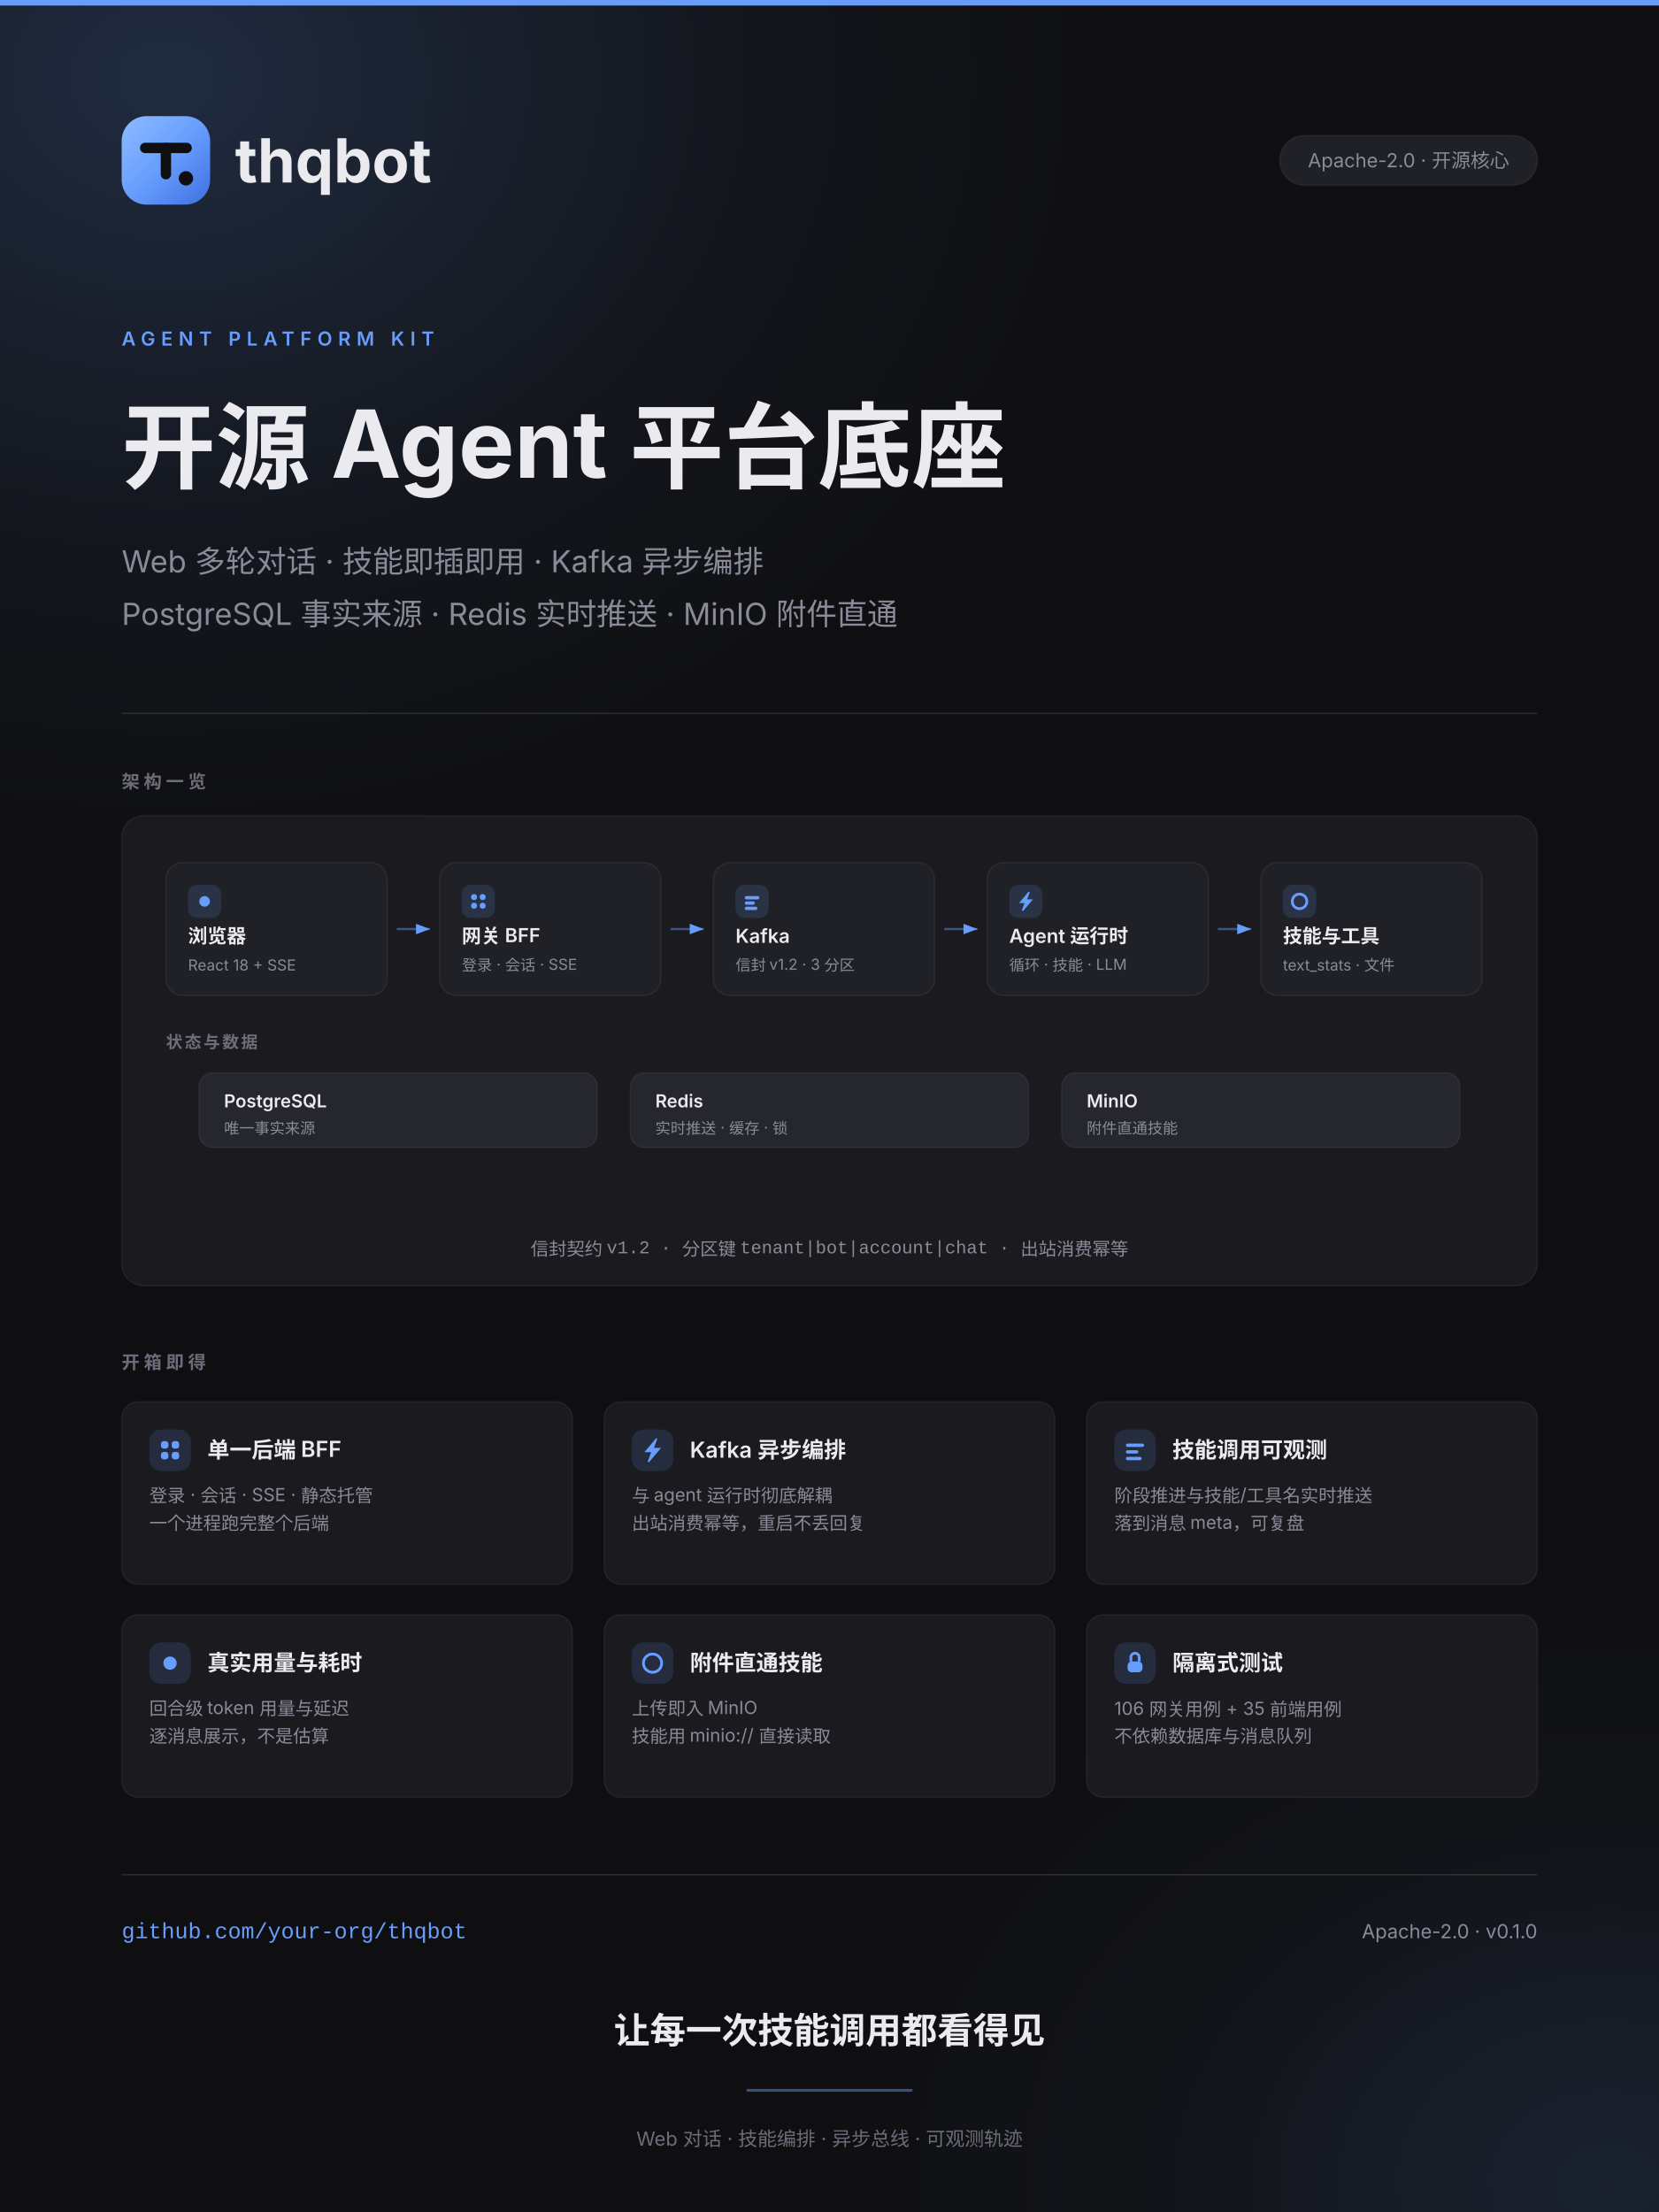
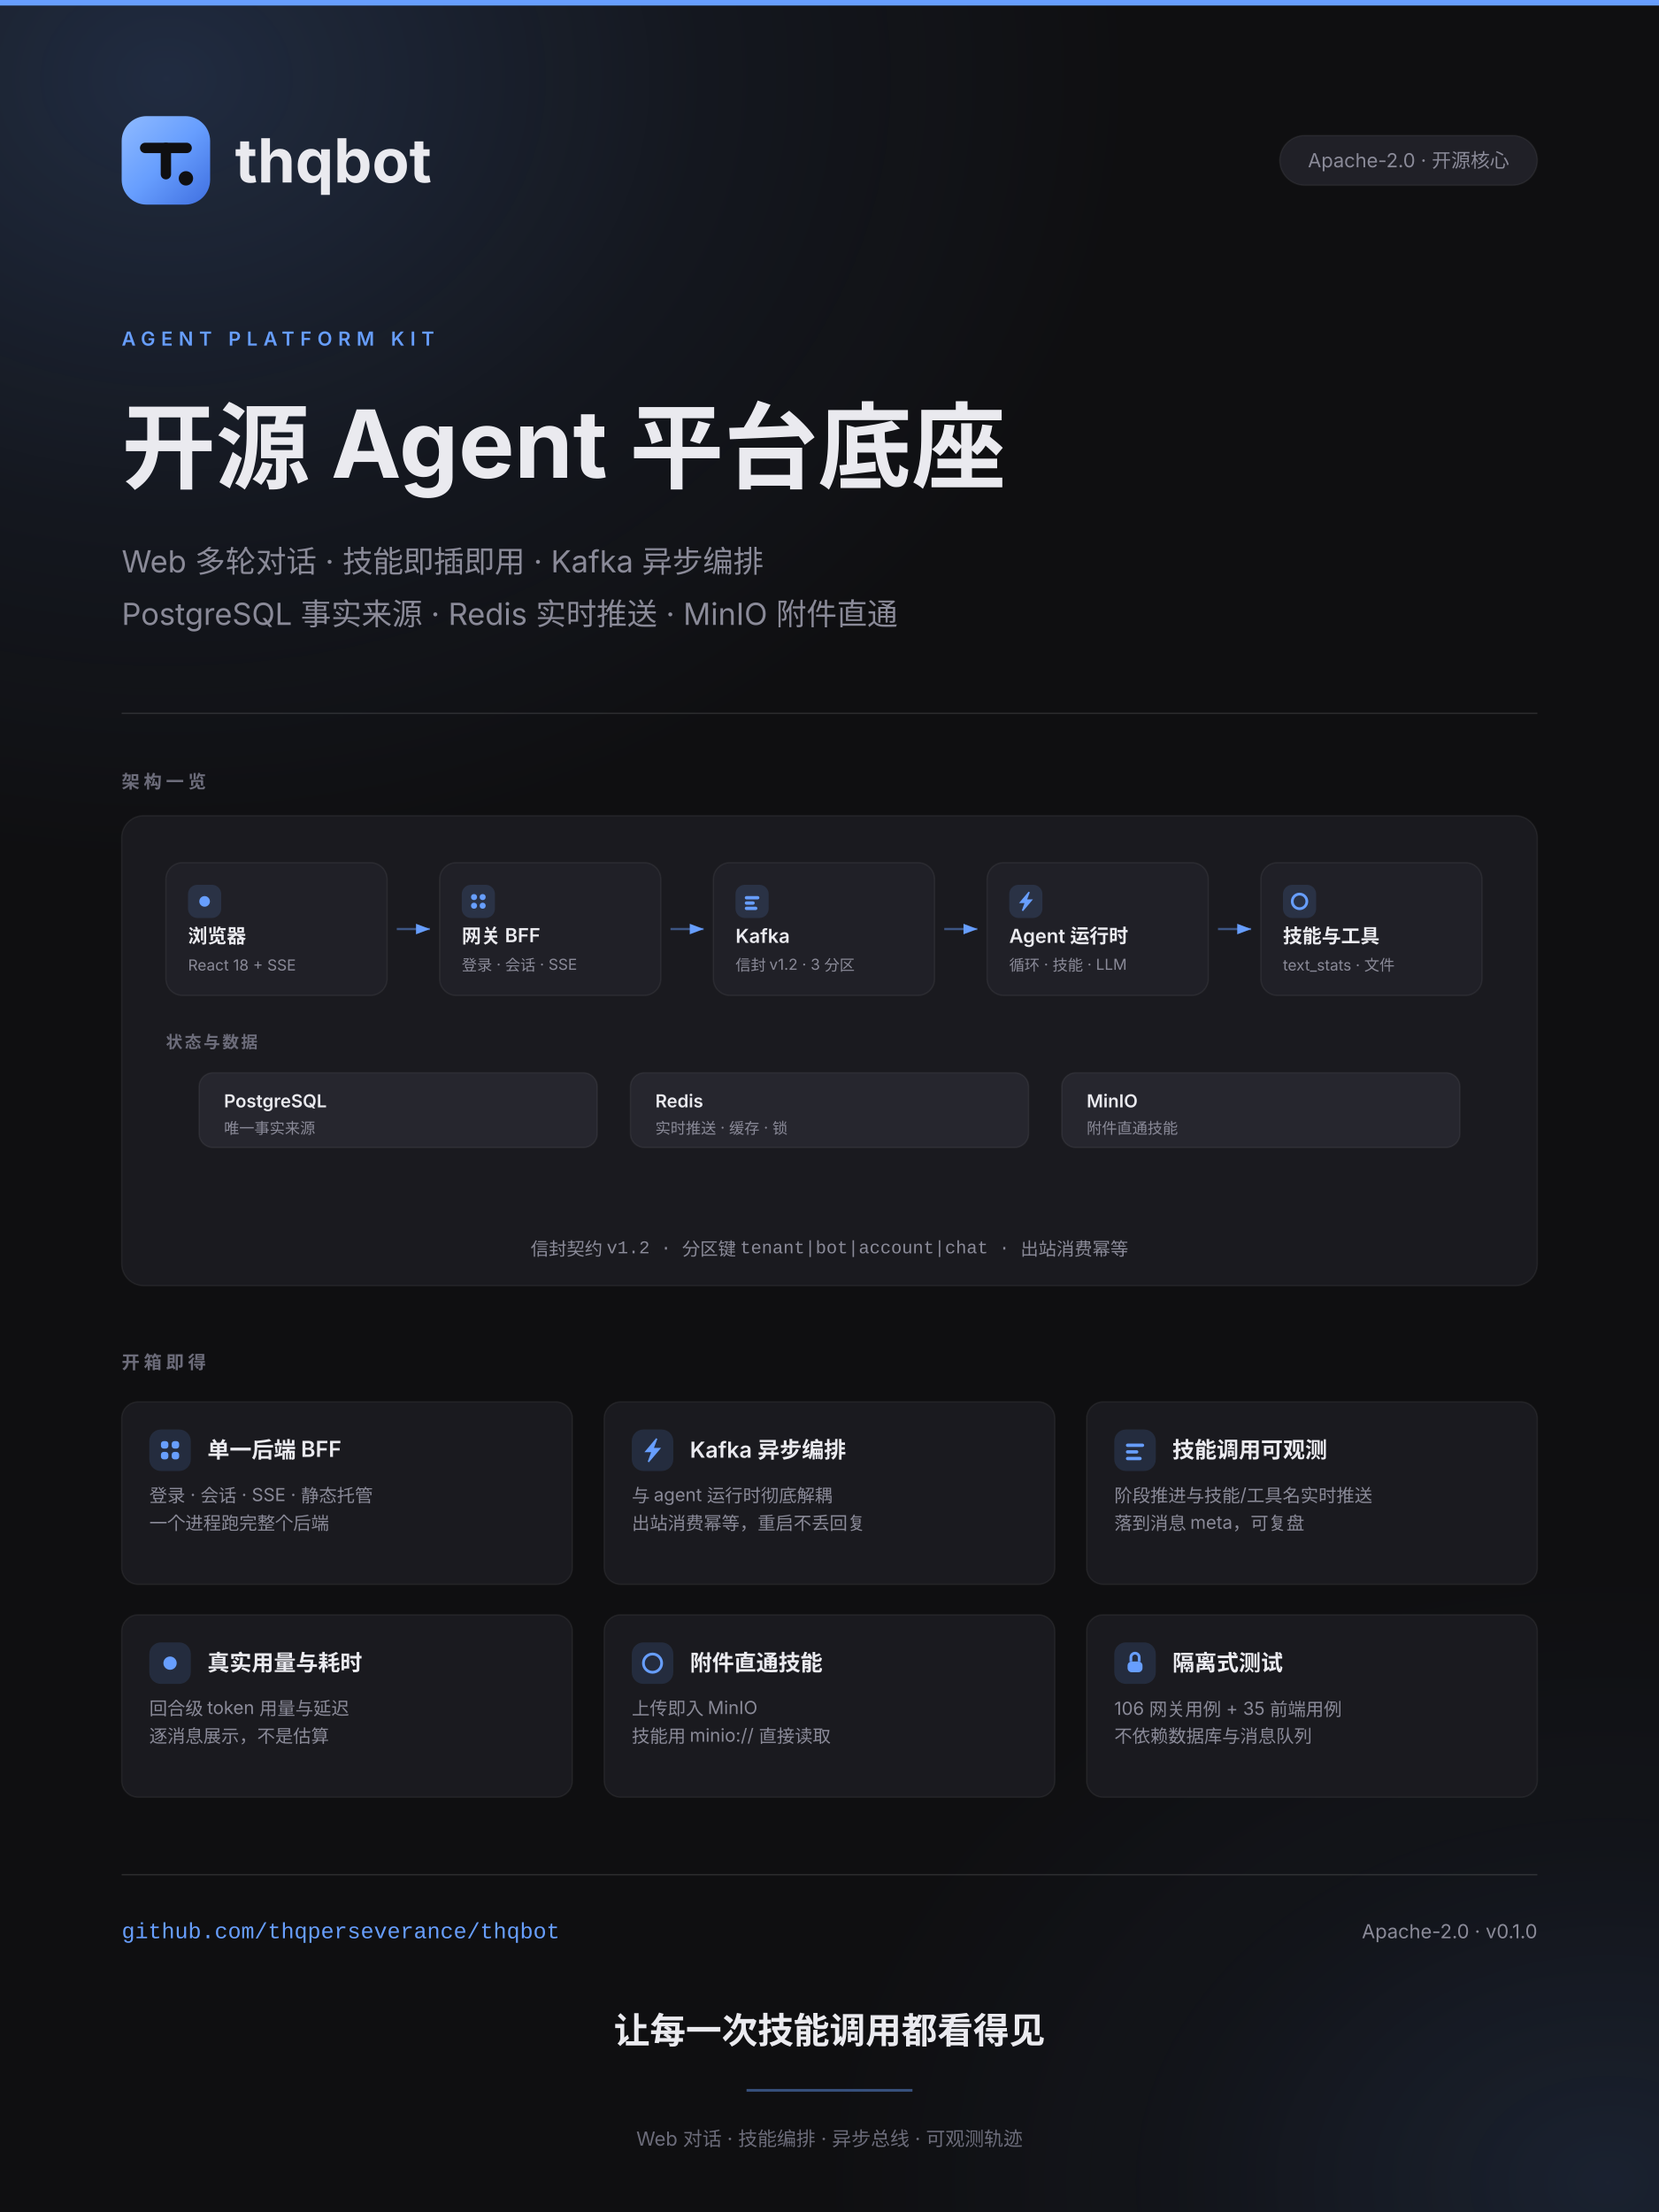
<svg xmlns="http://www.w3.org/2000/svg" width="1200" height="1600" viewBox="0 0 1200 1600" role="img" aria-label="thqbot 宣传海报 — 开源 Agent 平台底座">
  <style>
    text { font-family: Inter, "Segoe UI", system-ui, -apple-system, "PingFang SC", "Microsoft YaHei", "Helvetica Neue", Arial, sans-serif; }
    .mono { font-family: "SF Mono", "JetBrains Mono", "Fira Code", Consolas, "Liberation Mono", Menlo, monospace; }
  </style>
  <defs>
    <radialGradient id="g-glow" cx="50%" cy="50%" r="50%">
      <stop offset="0" stop-color="#679EFE" stop-opacity="0.20" />
      <stop offset="0.55" stop-color="#679EFE" stop-opacity="0.06" />
      <stop offset="1" stop-color="#679EFE" stop-opacity="0" />
    </radialGradient>
    <linearGradient id="g-accent" x1="0" y1="0" x2="1" y2="1">
      <stop offset="0" stop-color="#8FBAFF" />
      <stop offset="0.5" stop-color="#679EFE" />
      <stop offset="1" stop-color="#3F6FE0" />
    </linearGradient>
    <marker id="ar" viewBox="0 0 10 10" refX="9" refY="5" markerWidth="7" markerHeight="7" orient="auto-start-reverse">
      <path d="M0 1.6 L9 5 L0 8.4 z" fill="#679EFE" />
    </marker>
    <marker id="arm" viewBox="0 0 10 10" refX="9" refY="5" markerWidth="6" markerHeight="6" orient="auto-start-reverse">
      <path d="M0 1.6 L9 5 L0 8.4 z" fill="#8A8A98" />
    </marker>
    <marker id="arg" viewBox="0 0 10 10" refX="9" refY="5" markerWidth="7" markerHeight="7" orient="auto-start-reverse">
      <path d="M0 1.6 L9 5 L0 8.4 z" fill="#22C55E" />
    </marker>
  </defs>
  <rect width="1200" height="1600" fill="#0F0F11" />
  <ellipse cx="120" cy="60" rx="700" ry="560" fill="url(#g-glow)" />
  <ellipse cx="1160" cy="1580" rx="560" ry="440" fill="url(#g-glow)" opacity="0.65" />
  <rect x="0" y="0" width="1200" height="4" rx="0" fill="#679EFE" />
  <g transform="translate(88 84) scale(1)">
    <rect width="64" height="64" rx="18" fill="url(#g-accent)" />
    <path d="M17 23 H47" stroke="#0F0F11" stroke-width="7.5" stroke-linecap="round" />
    <path d="M32 23 V42" stroke="#0F0F11" stroke-width="7.5" stroke-linecap="round" />
    <circle cx="46.5" cy="45" r="5.2" fill="#0F0F11" />
  </g>
  <text x="170" y="132" font-size="44" font-weight="700" fill="#EAEAEF" id="t1">thqbot</text>
  <rect x="925.68" y="98" width="186.32" height="36" rx="18" fill="#202027" stroke="rgba(255,255,255,0.06)" stroke-width="1" />
  <text x="1018.84" y="121" font-size="14" font-weight="400" fill="#8A8A98" text-anchor="middle" id="t2">Apache-2.0 · 开源核心</text>
  <text x="88" y="250" font-size="14" font-weight="600" fill="#679EFE" letter-spacing="4.2" id="t3">AGENT PLATFORM KIT</text>
  <text x="88" y="348" font-size="68" font-weight="700" fill="#EAEAEF" id="t4">开源 Agent 平台底座</text>
  <text x="88" y="414" font-size="22" font-weight="400" fill="#8A8A98" id="t5">Web 多轮对话 · 技能即插即用 · Kafka 异步编排</text>
  <text x="88" y="452" font-size="22" font-weight="400" fill="#8A8A98" id="t6">PostgreSQL 事实来源 · Redis 实时推送 · MinIO 附件直通</text>
  <line x1="88" y1="516" x2="1112" y2="516" stroke="rgba(255,255,255,0.12)" stroke-width="1" />
  <text x="88" y="570" font-size="13" font-weight="600" fill="#6C6C7A" letter-spacing="3" id="t7">架构一览</text>
  <rect x="88" y="590" width="1024" height="340" rx="16" fill="#1A1A1F" stroke="rgba(255,255,255,0.06)" stroke-width="1" />
  <rect x="120" y="624" width="160" height="96" rx="12" fill="#202027" stroke="rgba(255,255,255,0.06)" stroke-width="1" />
  <rect x="136" y="640" width="24" height="24" rx="6.72" fill="rgba(103,158,254,0.14)" />
  <circle cx="148" cy="652" r="3.84" fill="#679EFE" />
  <text x="136" y="682" font-size="14" font-weight="600" fill="#EAEAEF" id="t8">浏览器</text>
  <text x="136" y="702" font-size="11" font-weight="400" fill="#8A8A98" id="t9">React 18 + SSE</text>
  <line x1="287" y1="672" x2="311" y2="672" stroke="rgba(103,158,254,0.45)" stroke-width="1.6" marker-end="url(#ar)" />
  <rect x="318" y="624" width="160" height="96" rx="12" fill="#202027" stroke="rgba(255,255,255,0.06)" stroke-width="1" />
  <rect x="334" y="640" width="24" height="24" rx="6.72" fill="rgba(103,158,254,0.14)" />
  <rect x="340.72" y="646.72" width="4.32" height="4.32" rx="2" fill="#679EFE" />
  <rect x="346.96" y="646.72" width="4.32" height="4.32" rx="2" fill="#679EFE" />
  <rect x="340.72" y="652.96" width="4.32" height="4.32" rx="2" fill="#679EFE" />
  <rect x="346.96" y="652.96" width="4.32" height="4.32" rx="2" fill="#679EFE" />
  <text x="334" y="682" font-size="14" font-weight="600" fill="#EAEAEF" id="t10">网关 BFF</text>
  <text x="334" y="702" font-size="11" font-weight="400" fill="#8A8A98" id="t11">登录 · 会话 · SSE</text>
  <line x1="485" y1="672" x2="509" y2="672" stroke="rgba(103,158,254,0.45)" stroke-width="1.6" marker-end="url(#ar)" />
  <rect x="516" y="624" width="160" height="96" rx="12" fill="#202027" stroke="rgba(255,255,255,0.06)" stroke-width="1" />
  <rect x="532" y="640" width="24" height="24" rx="6.72" fill="rgba(103,158,254,0.14)" />
  <rect x="538.72" y="648.16" width="10.56" height="2.4" rx="1.2" fill="#679EFE" />
  <rect x="538.72" y="652" width="7.2" height="2.4" rx="1.2" fill="#679EFE" />
  <rect x="538.72" y="655.84" width="9.12" height="2.4" rx="1.2" fill="#679EFE" />
  <text x="532" y="682" font-size="14" font-weight="600" fill="#EAEAEF" id="t12">Kafka</text>
  <text x="532" y="702" font-size="11" font-weight="400" fill="#8A8A98" id="t13">信封 v1.2 · 3 分区</text>
  <line x1="683" y1="672" x2="707" y2="672" stroke="rgba(103,158,254,0.45)" stroke-width="1.6" marker-end="url(#ar)" />
  <rect x="714" y="624" width="160" height="96" rx="12" fill="#202027" stroke="rgba(255,255,255,0.06)" stroke-width="1" />
  <rect x="730" y="640" width="24" height="24" rx="6.72" fill="rgba(103,158,254,0.14)" />
  <path d="M744.4 645.28 L738.16 652.72 L741.76 652.72 L739.6 658.72 L746.08 651.04 L742.24 651.04 Z" fill="#679EFE" stroke="#679EFE" stroke-width="1" />
  <text x="730" y="682" font-size="14" font-weight="600" fill="#EAEAEF" id="t14">Agent 运行时</text>
  <text x="730" y="702" font-size="11" font-weight="400" fill="#8A8A98" id="t15">循环 · 技能 · LLM</text>
  <line x1="881" y1="672" x2="905" y2="672" stroke="rgba(103,158,254,0.45)" stroke-width="1.6" marker-end="url(#ar)" />
  <rect x="912" y="624" width="160" height="96" rx="12" fill="#202027" stroke="rgba(255,255,255,0.06)" stroke-width="1" />
  <rect x="928" y="640" width="24" height="24" rx="6.72" fill="rgba(103,158,254,0.14)" />
  <circle cx="940" cy="652" r="5.28" fill="none" stroke="#679EFE" stroke-width="2" />
  <text x="928" y="682" font-size="14" font-weight="600" fill="#EAEAEF" id="t16">技能与工具</text>
  <text x="928" y="702" font-size="11" font-weight="400" fill="#8A8A98" id="t17">text_stats · 文件</text>
  <text x="120" y="758" font-size="12" font-weight="600" fill="#6C6C7A" letter-spacing="1.6" id="t18">状态与数据</text>
  <rect x="144" y="776" width="288" height="54" rx="10" fill="#26262E" stroke="rgba(255,255,255,0.06)" stroke-width="1" />
  <text x="162" y="801" font-size="13" font-weight="600" fill="#EAEAEF" id="t19">PostgreSQL</text>
  <text x="162" y="820" font-size="11" font-weight="400" fill="#8A8A98" id="t20">唯一事实来源</text>
  <rect x="456" y="776" width="288" height="54" rx="10" fill="#26262E" stroke="rgba(255,255,255,0.06)" stroke-width="1" />
  <text x="474" y="801" font-size="13" font-weight="600" fill="#EAEAEF" id="t21">Redis</text>
  <text x="474" y="820" font-size="11" font-weight="400" fill="#8A8A98" id="t22">实时推送 · 缓存 · 锁</text>
  <rect x="768" y="776" width="288" height="54" rx="10" fill="#26262E" stroke="rgba(255,255,255,0.06)" stroke-width="1" />
  <text x="786" y="801" font-size="13" font-weight="600" fill="#EAEAEF" id="t23">MinIO</text>
  <text x="786" y="820" font-size="11" font-weight="400" fill="#8A8A98" id="t24">附件直通技能</text>
  <text x="600" y="908" font-size="13" font-weight="400" fill="#8A8A98" text-anchor="middle" class="mono" id="t25">信封契约 v1.2 · 分区键 tenant|bot|account|chat · 出站消费幂等</text>
  <text x="88" y="990" font-size="13" font-weight="600" fill="#6C6C7A" letter-spacing="3" id="t26">开箱即得</text>
  <rect x="88" y="1014" width="326" height="132" rx="12" fill="#1A1A1F" stroke="rgba(255,255,255,0.06)" stroke-width="1" />
  <rect x="108" y="1034" width="30" height="30" rx="8.4" fill="rgba(103,158,254,0.14)" />
  <rect x="116.4" y="1042.4" width="5.4" height="5.4" rx="2" fill="#679EFE" />
  <rect x="124.2" y="1042.4" width="5.4" height="5.4" rx="2" fill="#679EFE" />
  <rect x="116.4" y="1050.2" width="5.4" height="5.4" rx="2" fill="#679EFE" />
  <rect x="124.2" y="1050.2" width="5.4" height="5.4" rx="2" fill="#679EFE" />
  <text x="150" y="1054.4" font-size="16" font-weight="600" fill="#EAEAEF" id="t27">单一后端 BFF</text>
  <text x="108" y="1086.4" font-size="13" font-weight="400" fill="#8A8A98" id="t28">登录 · 会话 · SSE · 静态托管</text>
  <text x="108" y="1106.4" font-size="13" font-weight="400" fill="#8A8A98" id="t29">一个进程跑完整个后端</text>
  <rect x="437" y="1014" width="326" height="132" rx="12" fill="#1A1A1F" stroke="rgba(255,255,255,0.06)" stroke-width="1" />
  <rect x="457" y="1034" width="30" height="30" rx="8.4" fill="rgba(103,158,254,0.14)" />
  <path d="M475 1040.6 L467.2 1049.9 L471.7 1049.9 L469 1057.4 L477.1 1047.8 L472.3 1047.8 Z" fill="#679EFE" stroke="#679EFE" stroke-width="1" />
  <text x="499" y="1054.4" font-size="16" font-weight="600" fill="#EAEAEF" id="t30">Kafka 异步编排</text>
  <text x="457" y="1086.4" font-size="13" font-weight="400" fill="#8A8A98" id="t31">与 agent 运行时彻底解耦</text>
  <text x="457" y="1106.4" font-size="13" font-weight="400" fill="#8A8A98" id="t32">出站消费幂等，重启不丢回复</text>
  <rect x="786" y="1014" width="326" height="132" rx="12" fill="#1A1A1F" stroke="rgba(255,255,255,0.06)" stroke-width="1" />
  <rect x="806" y="1034" width="30" height="30" rx="8.4" fill="rgba(103,158,254,0.14)" />
  <rect x="814.4" y="1044.2" width="13.2" height="2.4" rx="1.2" fill="#679EFE" />
  <rect x="814.4" y="1049" width="9" height="2.4" rx="1.2" fill="#679EFE" />
  <rect x="814.4" y="1053.8" width="11.4" height="2.4" rx="1.2" fill="#679EFE" />
  <text x="848" y="1054.4" font-size="16" font-weight="600" fill="#EAEAEF" id="t33">技能调用可观测</text>
  <text x="806" y="1086.4" font-size="13" font-weight="400" fill="#8A8A98" id="t34">阶段推进与技能/工具名实时推送</text>
  <text x="806" y="1106.4" font-size="13" font-weight="400" fill="#8A8A98" id="t35">落到消息 meta，可复盘</text>
  <rect x="88" y="1168" width="326" height="132" rx="12" fill="#1A1A1F" stroke="rgba(255,255,255,0.06)" stroke-width="1" />
  <rect x="108" y="1188" width="30" height="30" rx="8.4" fill="rgba(103,158,254,0.14)" />
  <circle cx="123" cy="1203" r="4.8" fill="#679EFE" />
  <text x="150" y="1208.4" font-size="16" font-weight="600" fill="#EAEAEF" id="t36">真实用量与耗时</text>
  <text x="108" y="1240.4" font-size="13" font-weight="400" fill="#8A8A98" id="t37">回合级 token 用量与延迟</text>
  <text x="108" y="1260.4" font-size="13" font-weight="400" fill="#8A8A98" id="t38">逐消息展示，不是估算</text>
  <rect x="437" y="1168" width="326" height="132" rx="12" fill="#1A1A1F" stroke="rgba(255,255,255,0.06)" stroke-width="1" />
  <rect x="457" y="1188" width="30" height="30" rx="8.4" fill="rgba(103,158,254,0.14)" />
  <circle cx="472" cy="1203" r="6.6" fill="none" stroke="#679EFE" stroke-width="2" />
  <text x="499" y="1208.4" font-size="16" font-weight="600" fill="#EAEAEF" id="t39">附件直通技能</text>
  <text x="457" y="1240.4" font-size="13" font-weight="400" fill="#8A8A98" id="t40">上传即入 MinIO</text>
  <text x="457" y="1260.4" font-size="13" font-weight="400" fill="#8A8A98" id="t41">技能用 minio:// 直接读取</text>
  <rect x="786" y="1168" width="326" height="132" rx="12" fill="#1A1A1F" stroke="rgba(255,255,255,0.06)" stroke-width="1" />
  <rect x="806" y="1188" width="30" height="30" rx="8.4" fill="rgba(103,158,254,0.14)" />
  <rect x="815.6" y="1201.8" width="10.8" height="7.8" rx="3" fill="#679EFE" />
  <path d="M818 1201.8 v-3 a3 3 0 0 1 6 0 v3" fill="none" stroke="#679EFE" stroke-width="2" />
  <text x="848" y="1208.4" font-size="16" font-weight="600" fill="#EAEAEF" id="t42">隔离式测试</text>
  <text x="806" y="1240.4" font-size="13" font-weight="400" fill="#8A8A98" id="t43">106 网关用例 + 35 前端用例</text>
  <text x="806" y="1260.4" font-size="13" font-weight="400" fill="#8A8A98" id="t44">不依赖数据库与消息队列</text>
  <line x1="88" y1="1356" x2="1112" y2="1356" stroke="rgba(255,255,255,0.12)" stroke-width="1" />
-   <text x="88" y="1402" font-size="16" font-weight="400" fill="#679EFE" class="mono" id="t45">github.com/your-org/thqbot</text>
+   <text x="88" y="1402" font-size="16" font-weight="400" fill="#679EFE" class="mono" id="t45">github.com/thqperseverance/thqbot</text>
  <text x="1112" y="1402" font-size="14" font-weight="400" fill="#8A8A98" text-anchor="end" id="t46">Apache-2.0 · v0.1.0</text>
  <text x="600" y="1478" font-size="26" font-weight="600" fill="#EAEAEF" text-anchor="middle" id="t47">让每一次技能调用都看得见</text>
  <line x1="540" y1="1512" x2="660" y2="1512" stroke="rgba(103,158,254,0.45)" stroke-width="2" />
  <text x="600" y="1552" font-size="14" font-weight="400" fill="#6C6C7A" text-anchor="middle" id="t48">Web 对话 · 技能编排 · 异步总线 · 可观测轨迹</text>
</svg>
